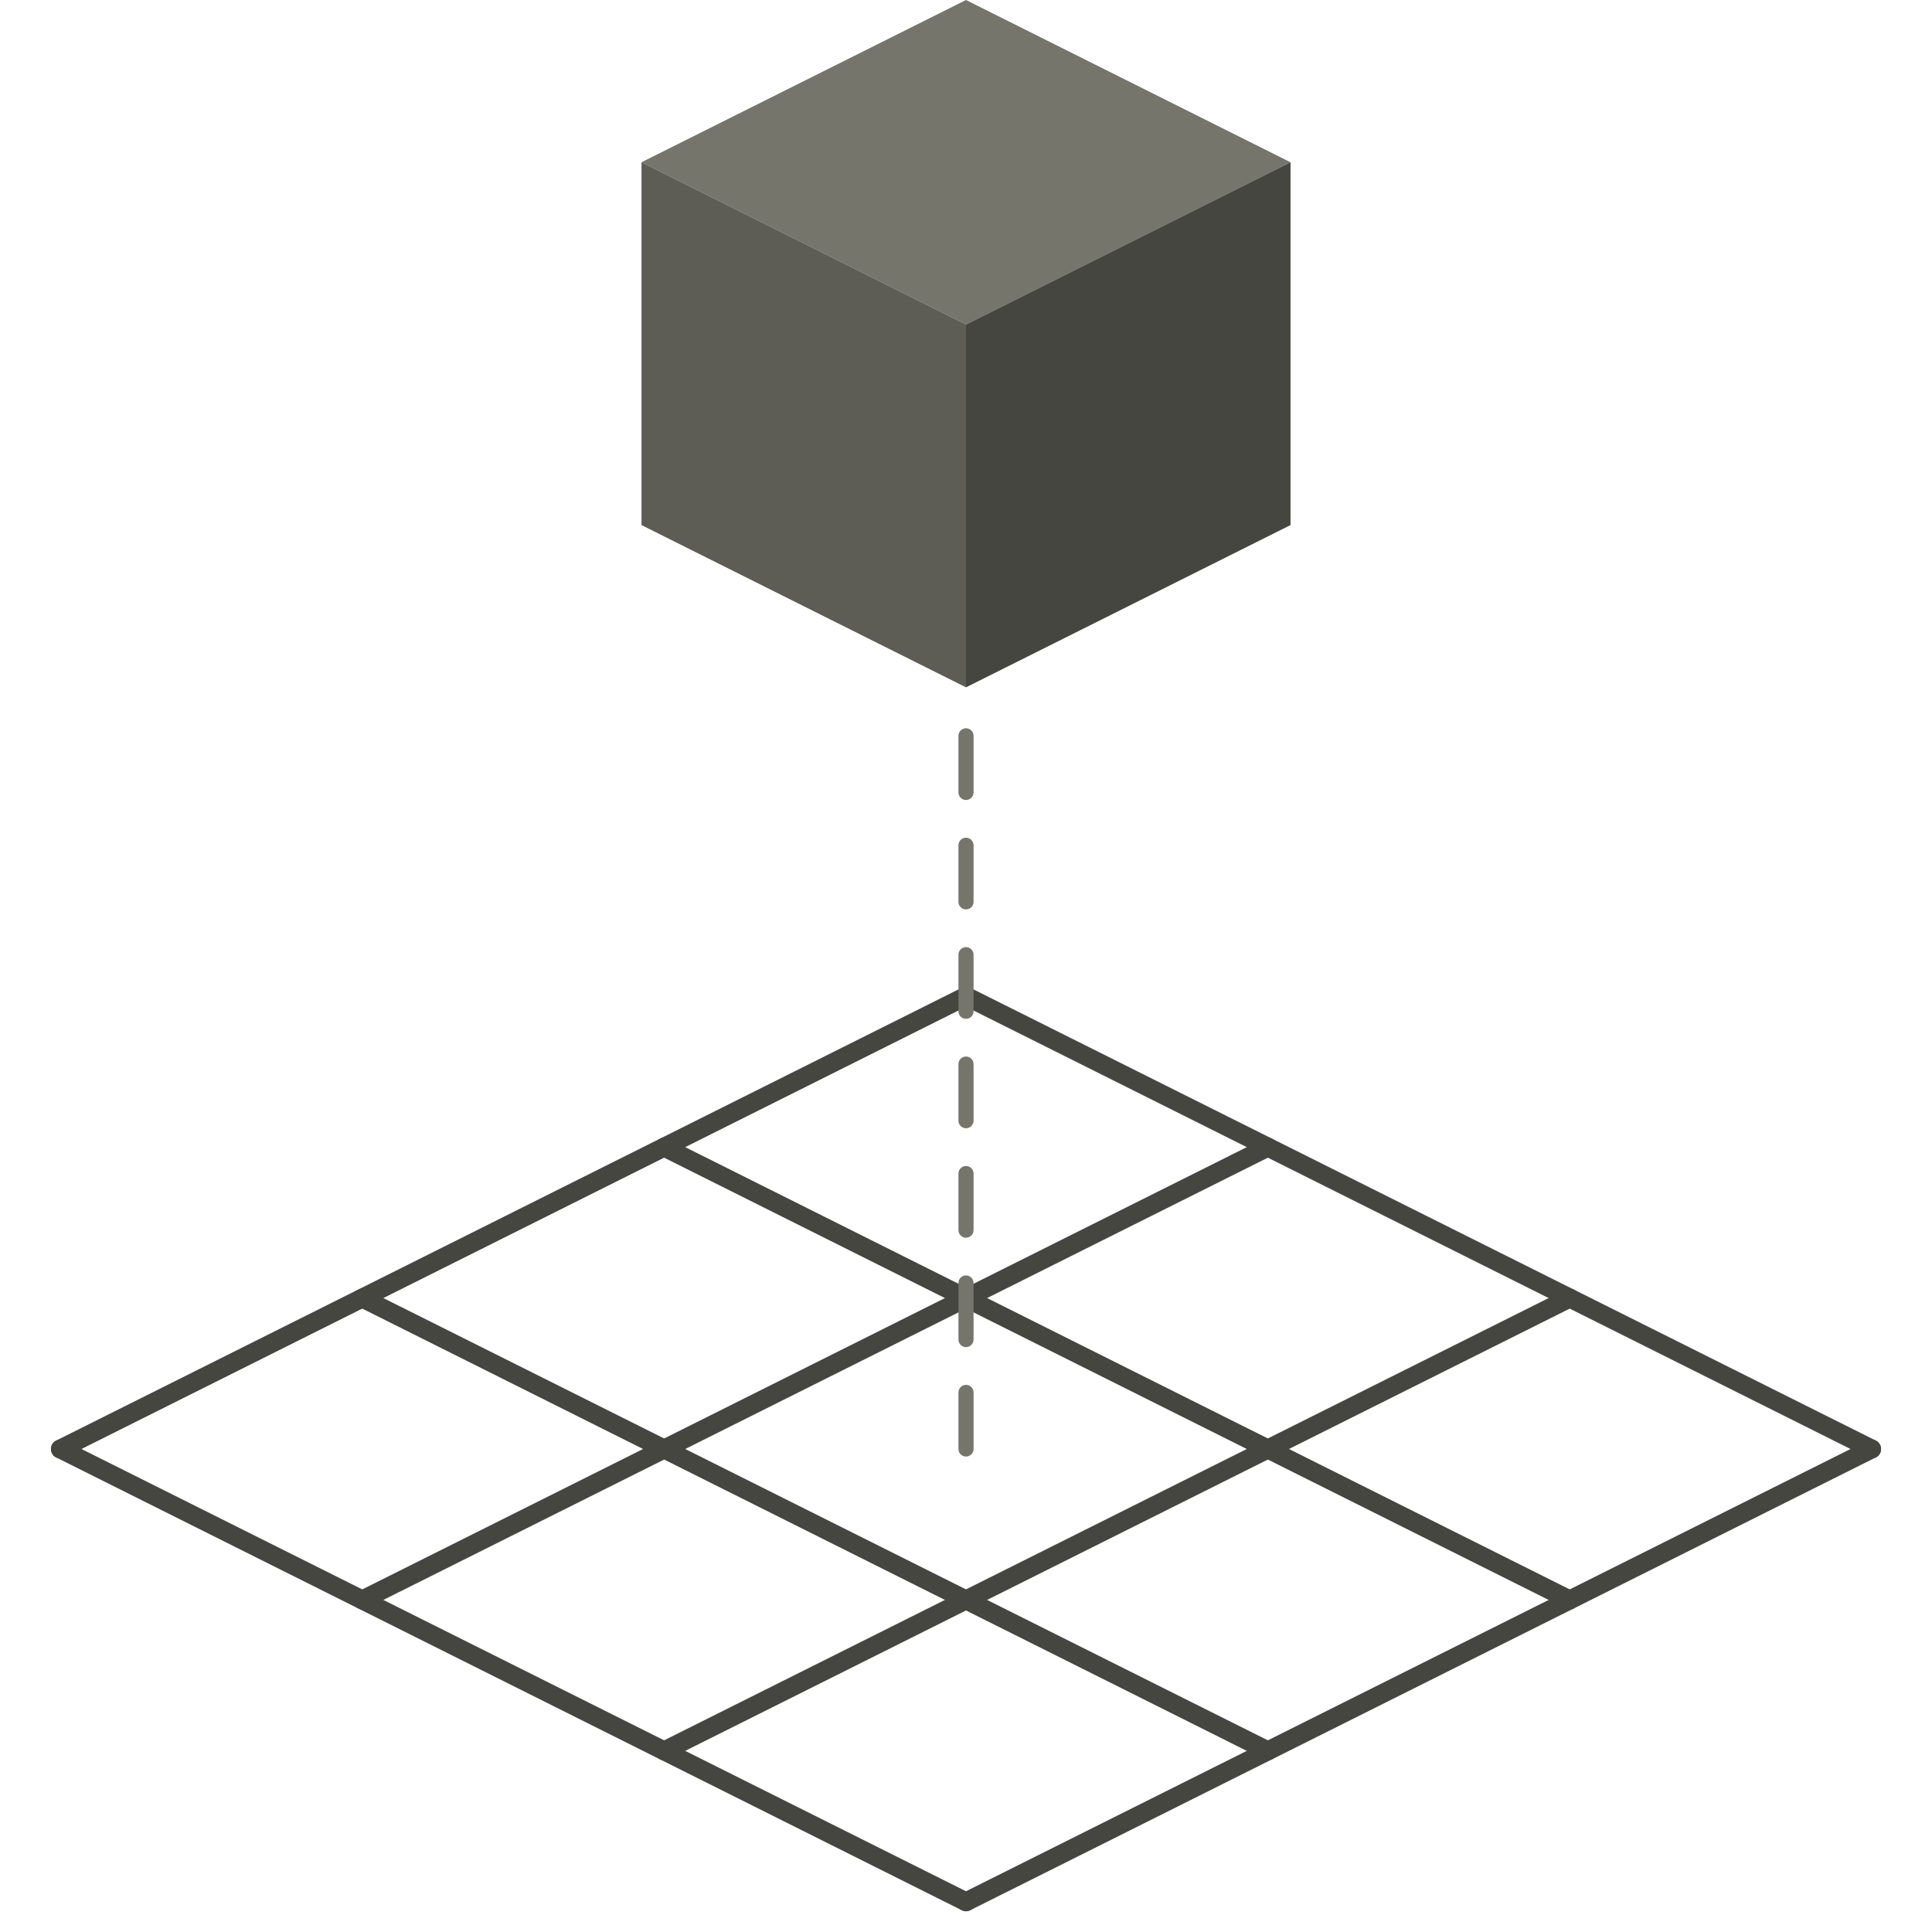
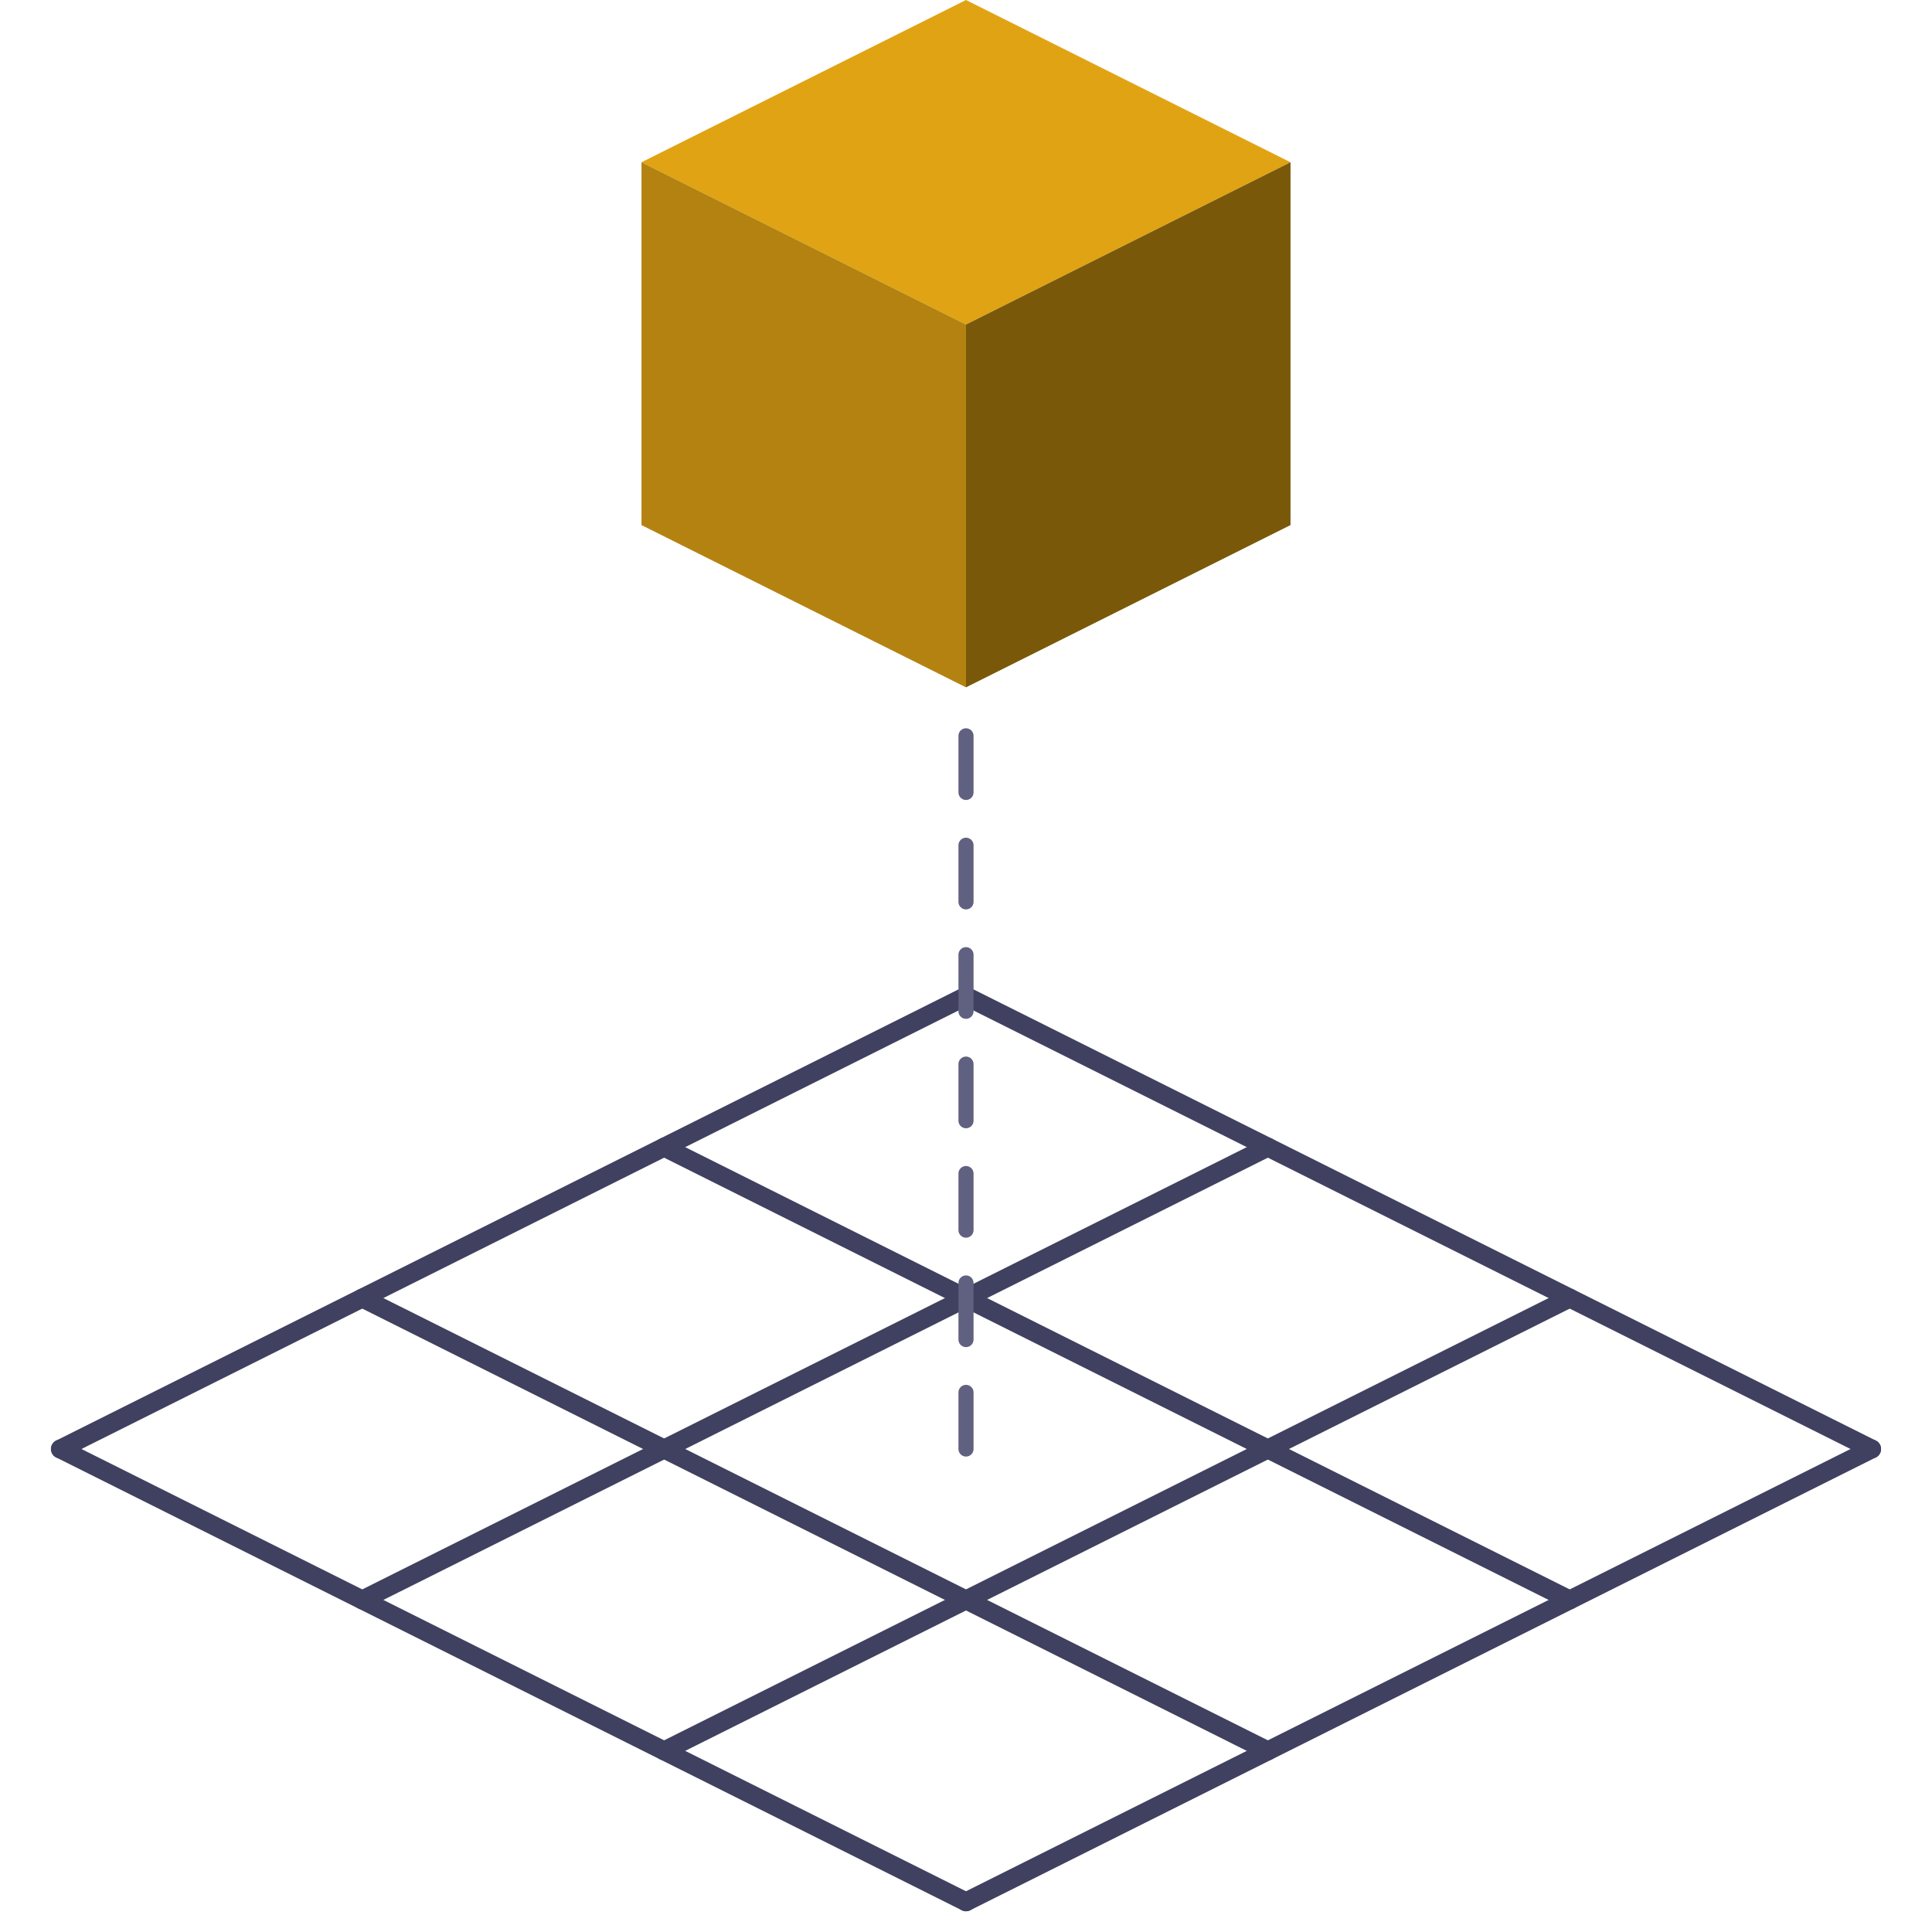
<svg xmlns="http://www.w3.org/2000/svg" width="512" height="512" viewBox="0 0 512 512">
-   <g stroke="#464640" stroke-width="5" stroke-linecap="round">
+   <g stroke="#404060" stroke-width="5" stroke-linecap="round">
    <line x1="16" y1="384" x2="256" y2="264" />
    <line x1="96" y1="424" x2="336" y2="304" />
    <line x1="176" y1="464" x2="416" y2="344" />
    <line x1="256" y1="504" x2="496" y2="384" />
    <line x1="16" y1="384" x2="256" y2="504" />
    <line x1="96" y1="344" x2="336" y2="464" />
    <line x1="176" y1="304" x2="416" y2="424" />
    <line x1="256" y1="264" x2="496" y2="384" />
  </g>
-   <line x1="256" y1="384" x2="256" y2="182.15" stroke="#75756C" stroke-width="4" stroke-linecap="round" stroke-dasharray="15, 14" />
+   <line x1="256" y1="384" x2="256" y2="182.15" stroke="#606080" stroke-width="4" stroke-linecap="round" stroke-dasharray="15, 14" />
  <g>
-     <path d="M256 0 L342 43 L256 86 L170 43 Z" fill="#75756C" />
-     <path d="M170 43 L256 86 L256 182.15 L170 139.15 Z" fill="#5D5D56" />
-     <path d="M256 86 L342 43 L342 139.15 L256 182.15 Z" fill="#464640" />
+     <path d="M256 0 L342 43 L256 86 L170 43 Z" fill="#E0A314" />
+     <path d="M170 43 L256 86 L256 182.15 L170 139.15 Z" fill="#B48210" />
+     <path d="M256 86 L342 43 L342 139.15 L256 182.15 Z" fill="#79580A" />
  </g>
</svg>
